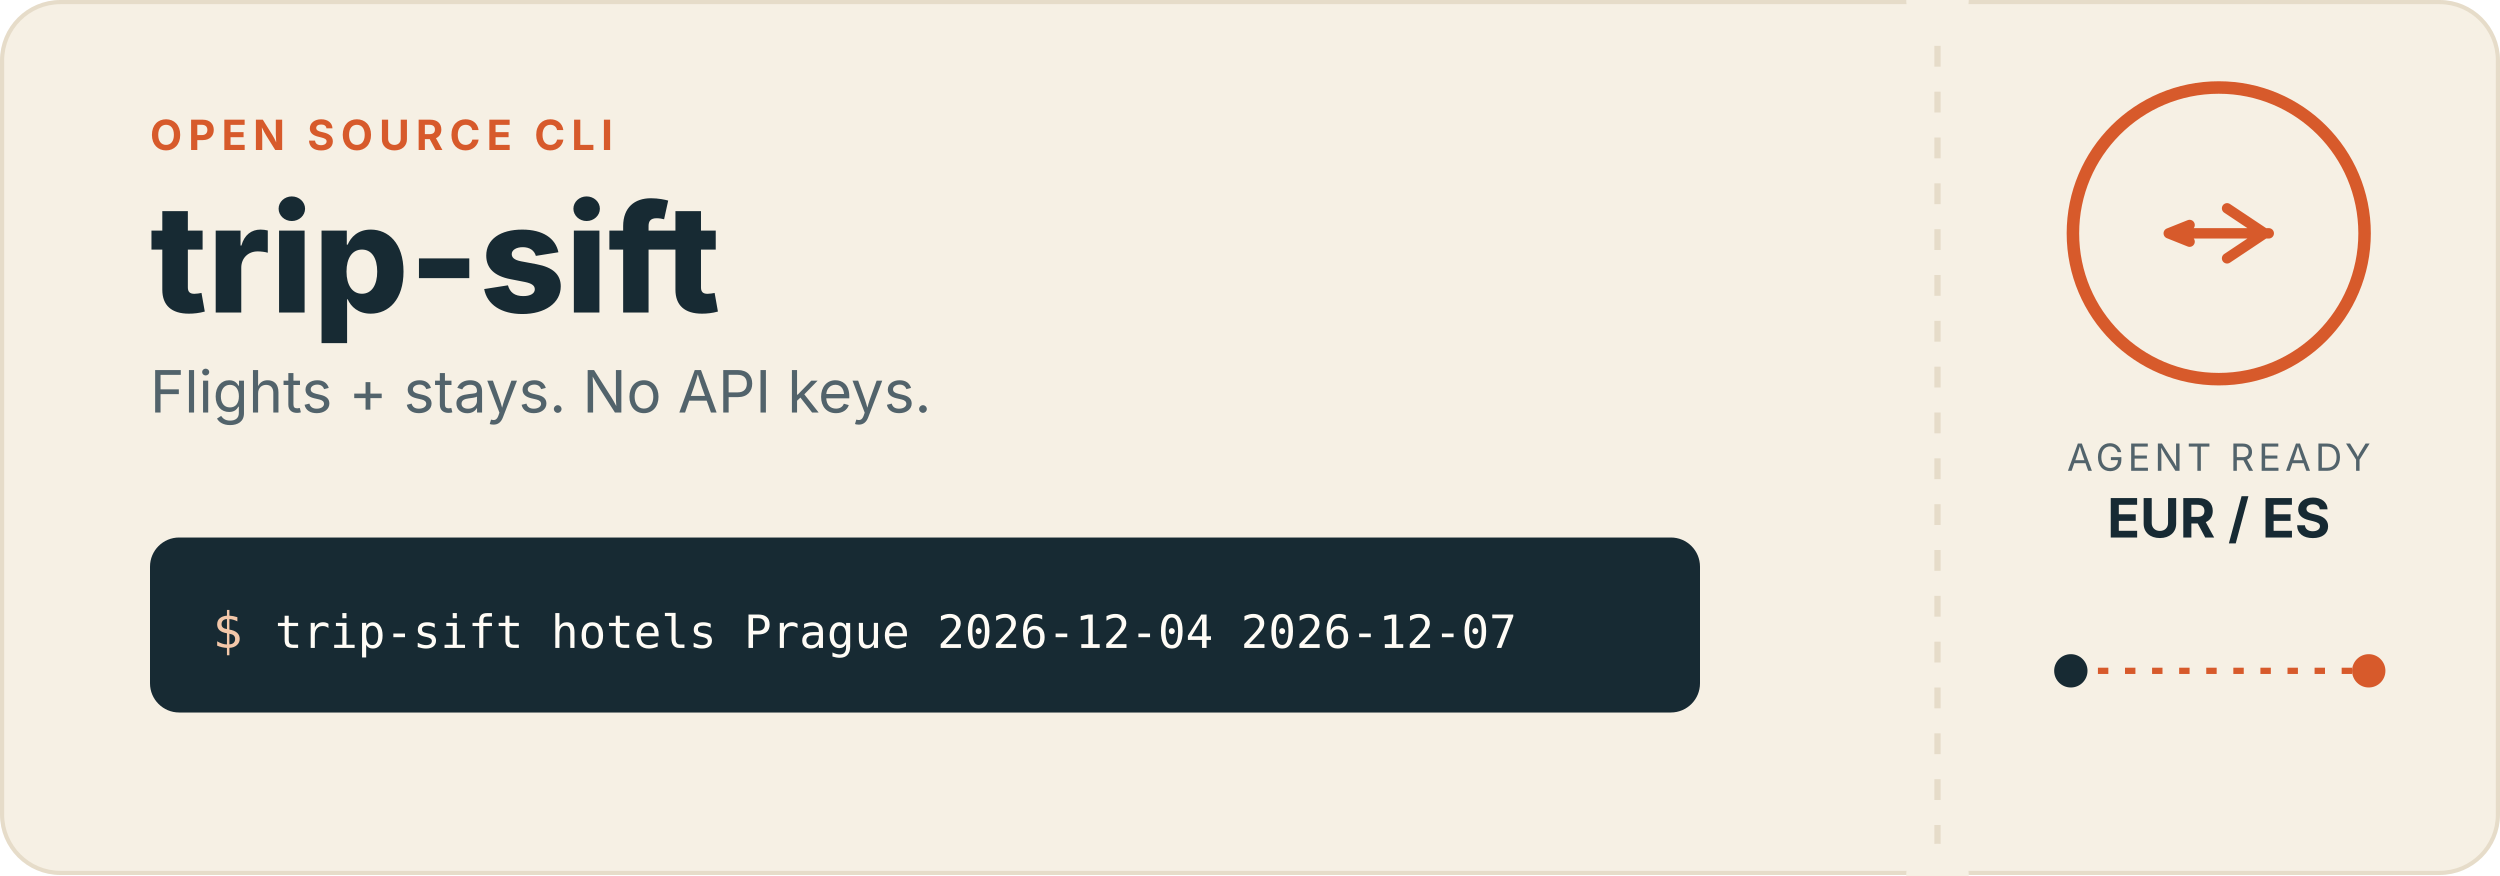
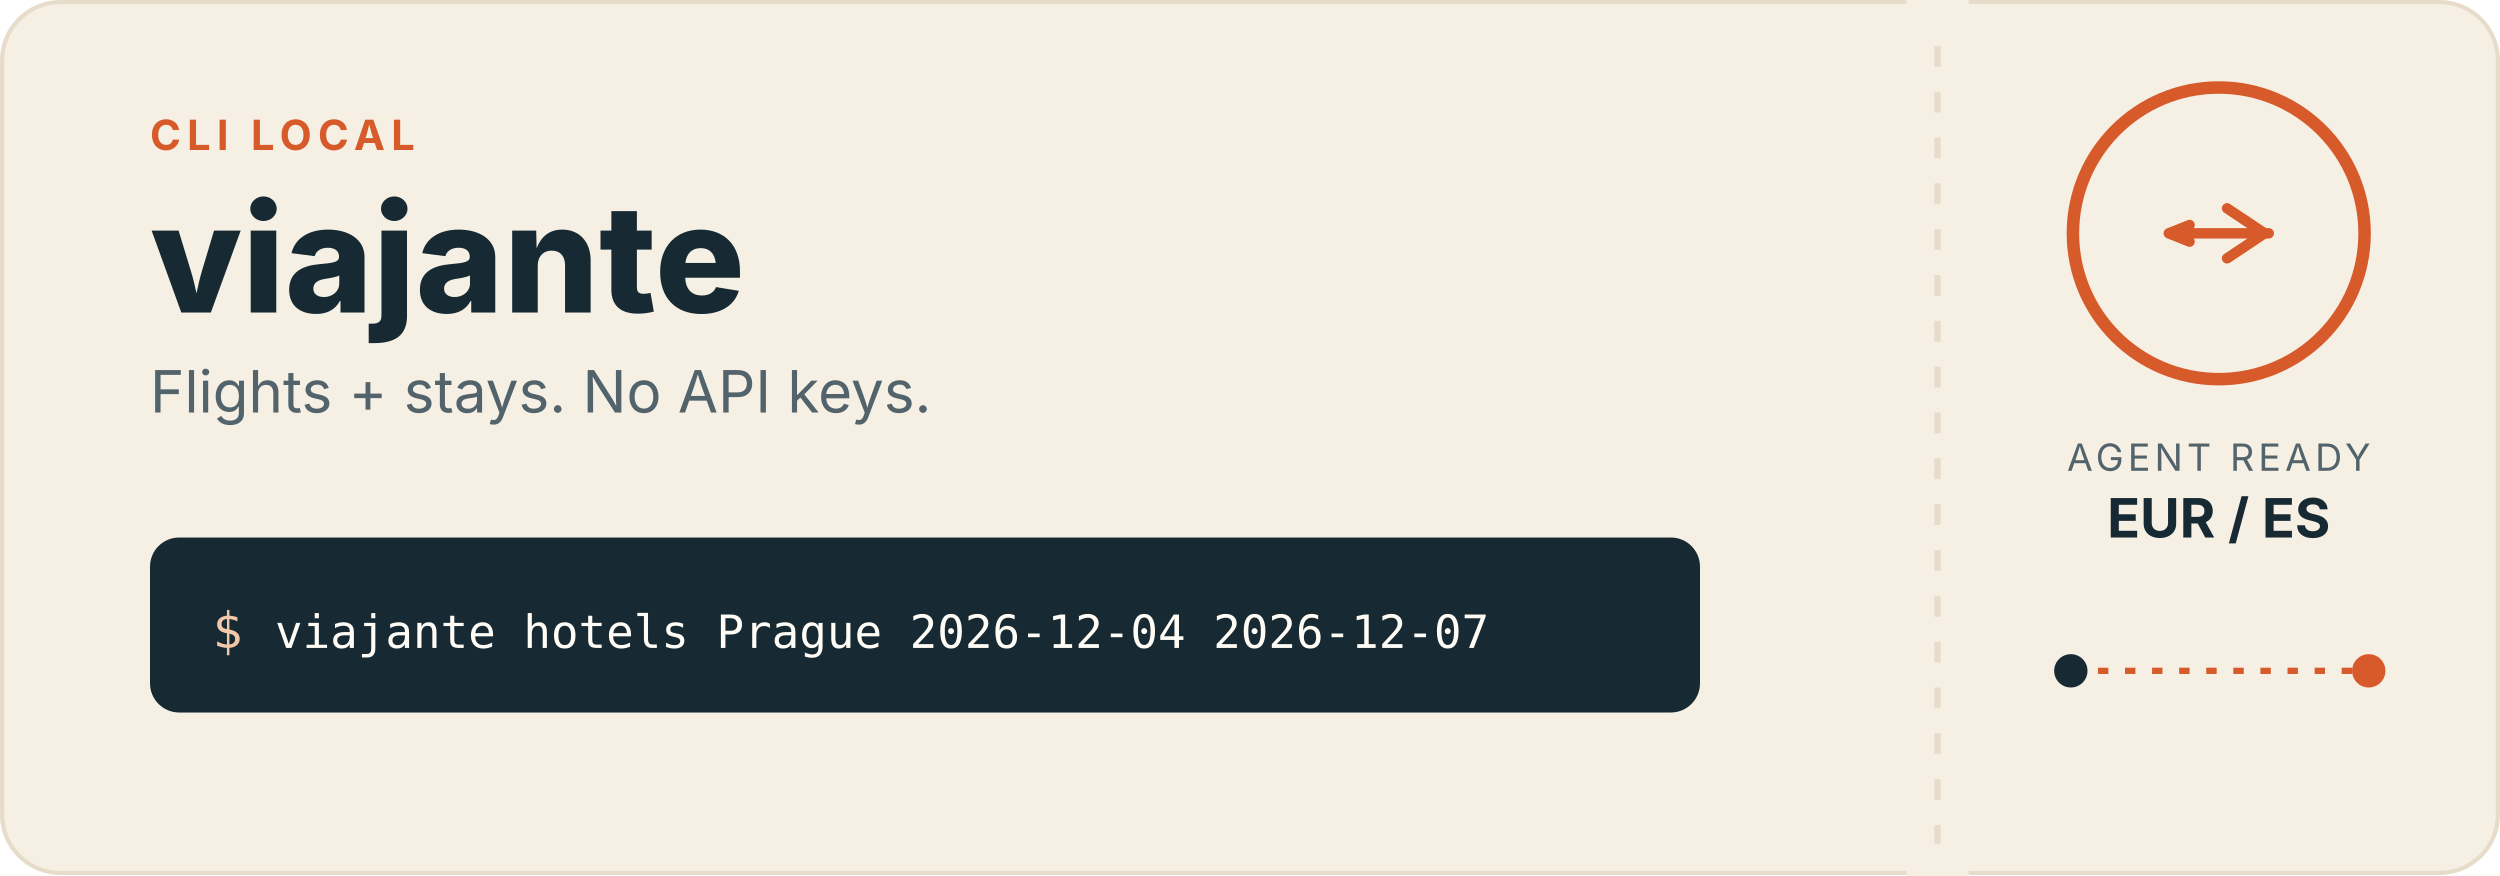
<svg xmlns="http://www.w3.org/2000/svg" width="1200" height="420" viewBox="0 0 1200 420" role="img" font-family="system-ui, -apple-system, Segoe UI, sans-serif">
  <rect x="1" y="1" width="1198" height="418" rx="28" fill="#F6F0E4" stroke="#E6DCC9" stroke-width="2" />
  <path d="M930 0V420" stroke="#E6DCC9" stroke-width="3" stroke-dasharray="10 12" />
  <circle cx="930" cy="0" r="15" fill="#F6F0E4" />
  <circle cx="930" cy="420" r="15" fill="#F6F0E4" />
-   <text x="72" y="72" fill="#D75A2B" font-size="20" font-weight="700" letter-spacing="3">OPEN SOURCE CLI</text>
-   <text x="72" y="150" fill="#172A33" font-size="72" font-weight="800">trip-sift</text>
+   <text x="72" y="72" fill="#D75A2B" font-size="20" font-weight="700" letter-spacing="3">CLI LOCAL</text>
+   <text x="72" y="150" fill="#172A33" font-size="72" font-weight="800">viajante</text>
  <text x="72" y="198" fill="#52636B" font-size="28">Flights + stays. No API keys.</text>
  <rect x="72" y="258" width="744" height="84" rx="14" fill="#172A33" />
  <text x="102" y="311" fill="#F3C7A9" font-size="24" font-family="ui-monospace, SFMono-Regular, Menlo, monospace">$</text>
-   <text x="132" y="311" fill="#FFFCF6" font-size="22" font-family="ui-monospace, SFMono-Regular, Menlo, monospace">trip-sift hotels Prague 2026-12-04 2026-12-07</text>
+   <text x="132" y="311" fill="#FFFCF6" font-size="22" font-family="ui-monospace, SFMono-Regular, Menlo, monospace">viajante hotels Prague 2026-12-04 2026-12-07</text>
  <circle cx="1065" cy="112" r="70" fill="none" stroke="#D75A2B" stroke-width="6" />
  <path d="M1045 112h44M1069 100l18 12-18 12M1051 108l-10 4 10 4" fill="none" stroke="#D75A2B" stroke-width="5" stroke-linecap="round" stroke-linejoin="round" />
  <text x="1065" y="226" fill="#52636B" font-size="18" letter-spacing="2" text-anchor="middle">AGENT READY</text>
  <text x="1065" y="258" fill="#172A33" font-size="26" font-weight="700" text-anchor="middle">EUR / ES</text>
  <path d="M994 322H1137" stroke="#D75A2B" stroke-width="3" stroke-dasharray="5 8" />
  <circle cx="994" cy="322" r="8" fill="#172A33" />
  <circle cx="1137" cy="322" r="8" fill="#D75A2B" />
</svg>
